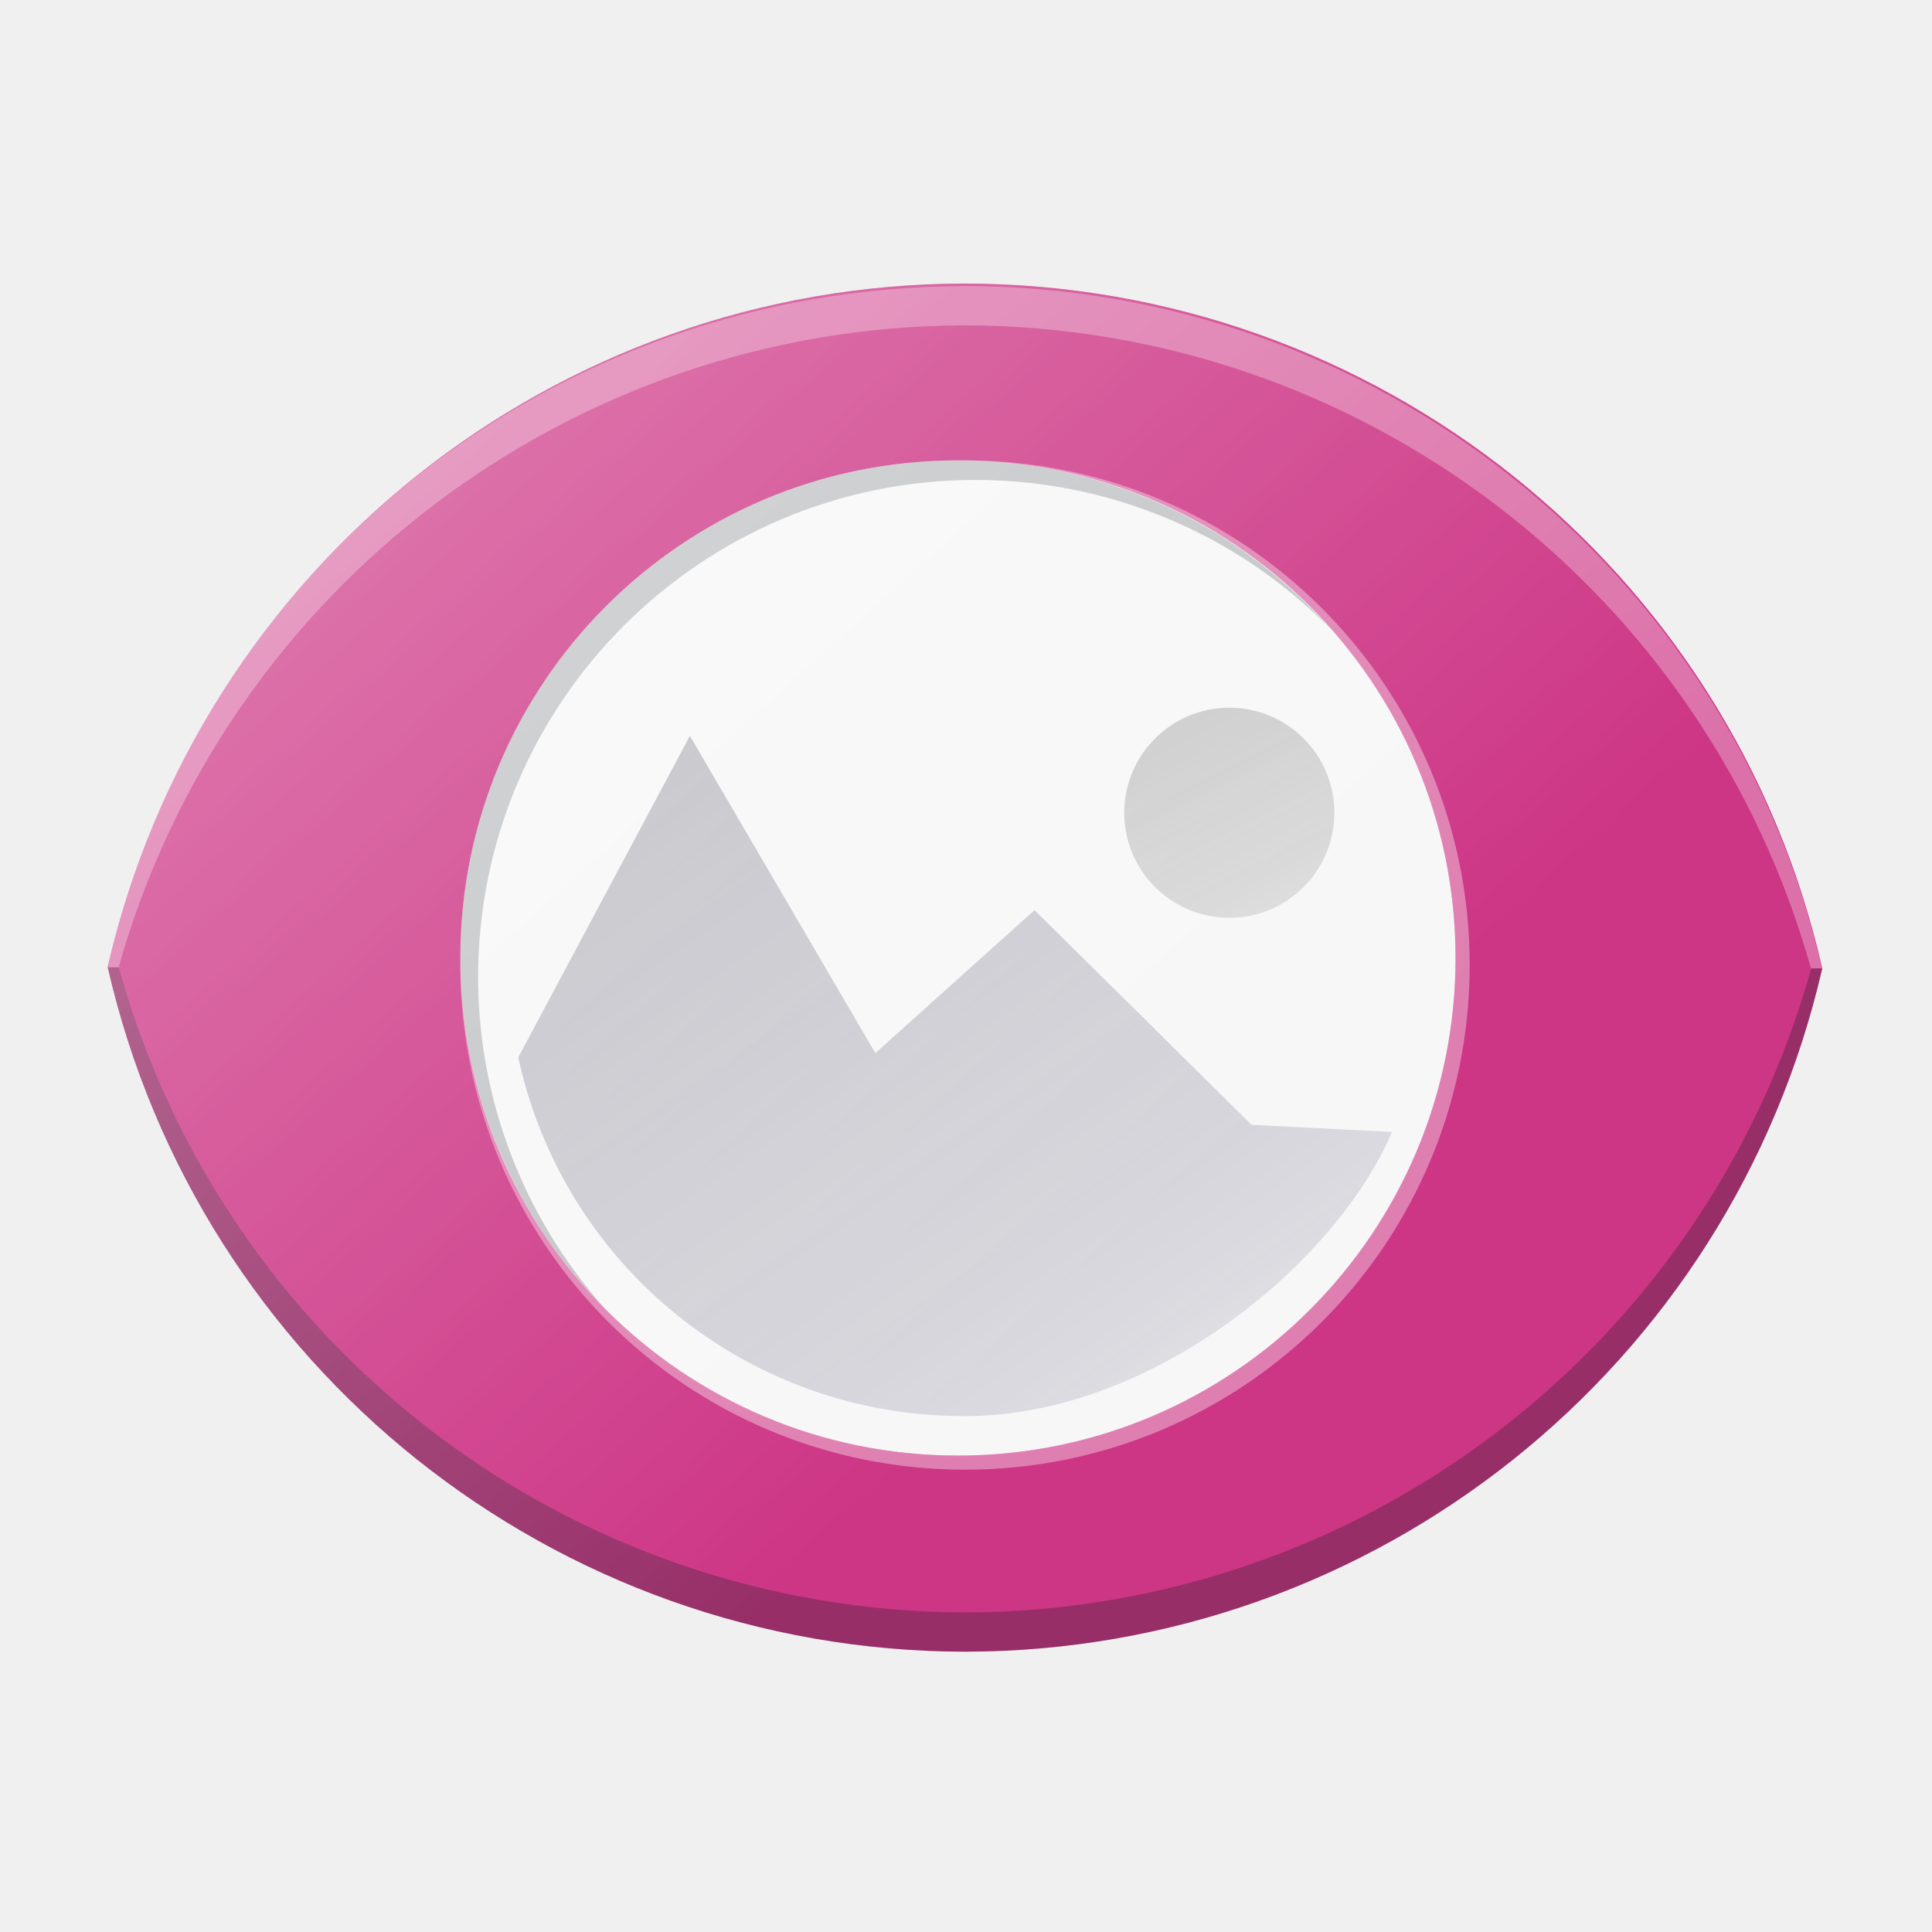
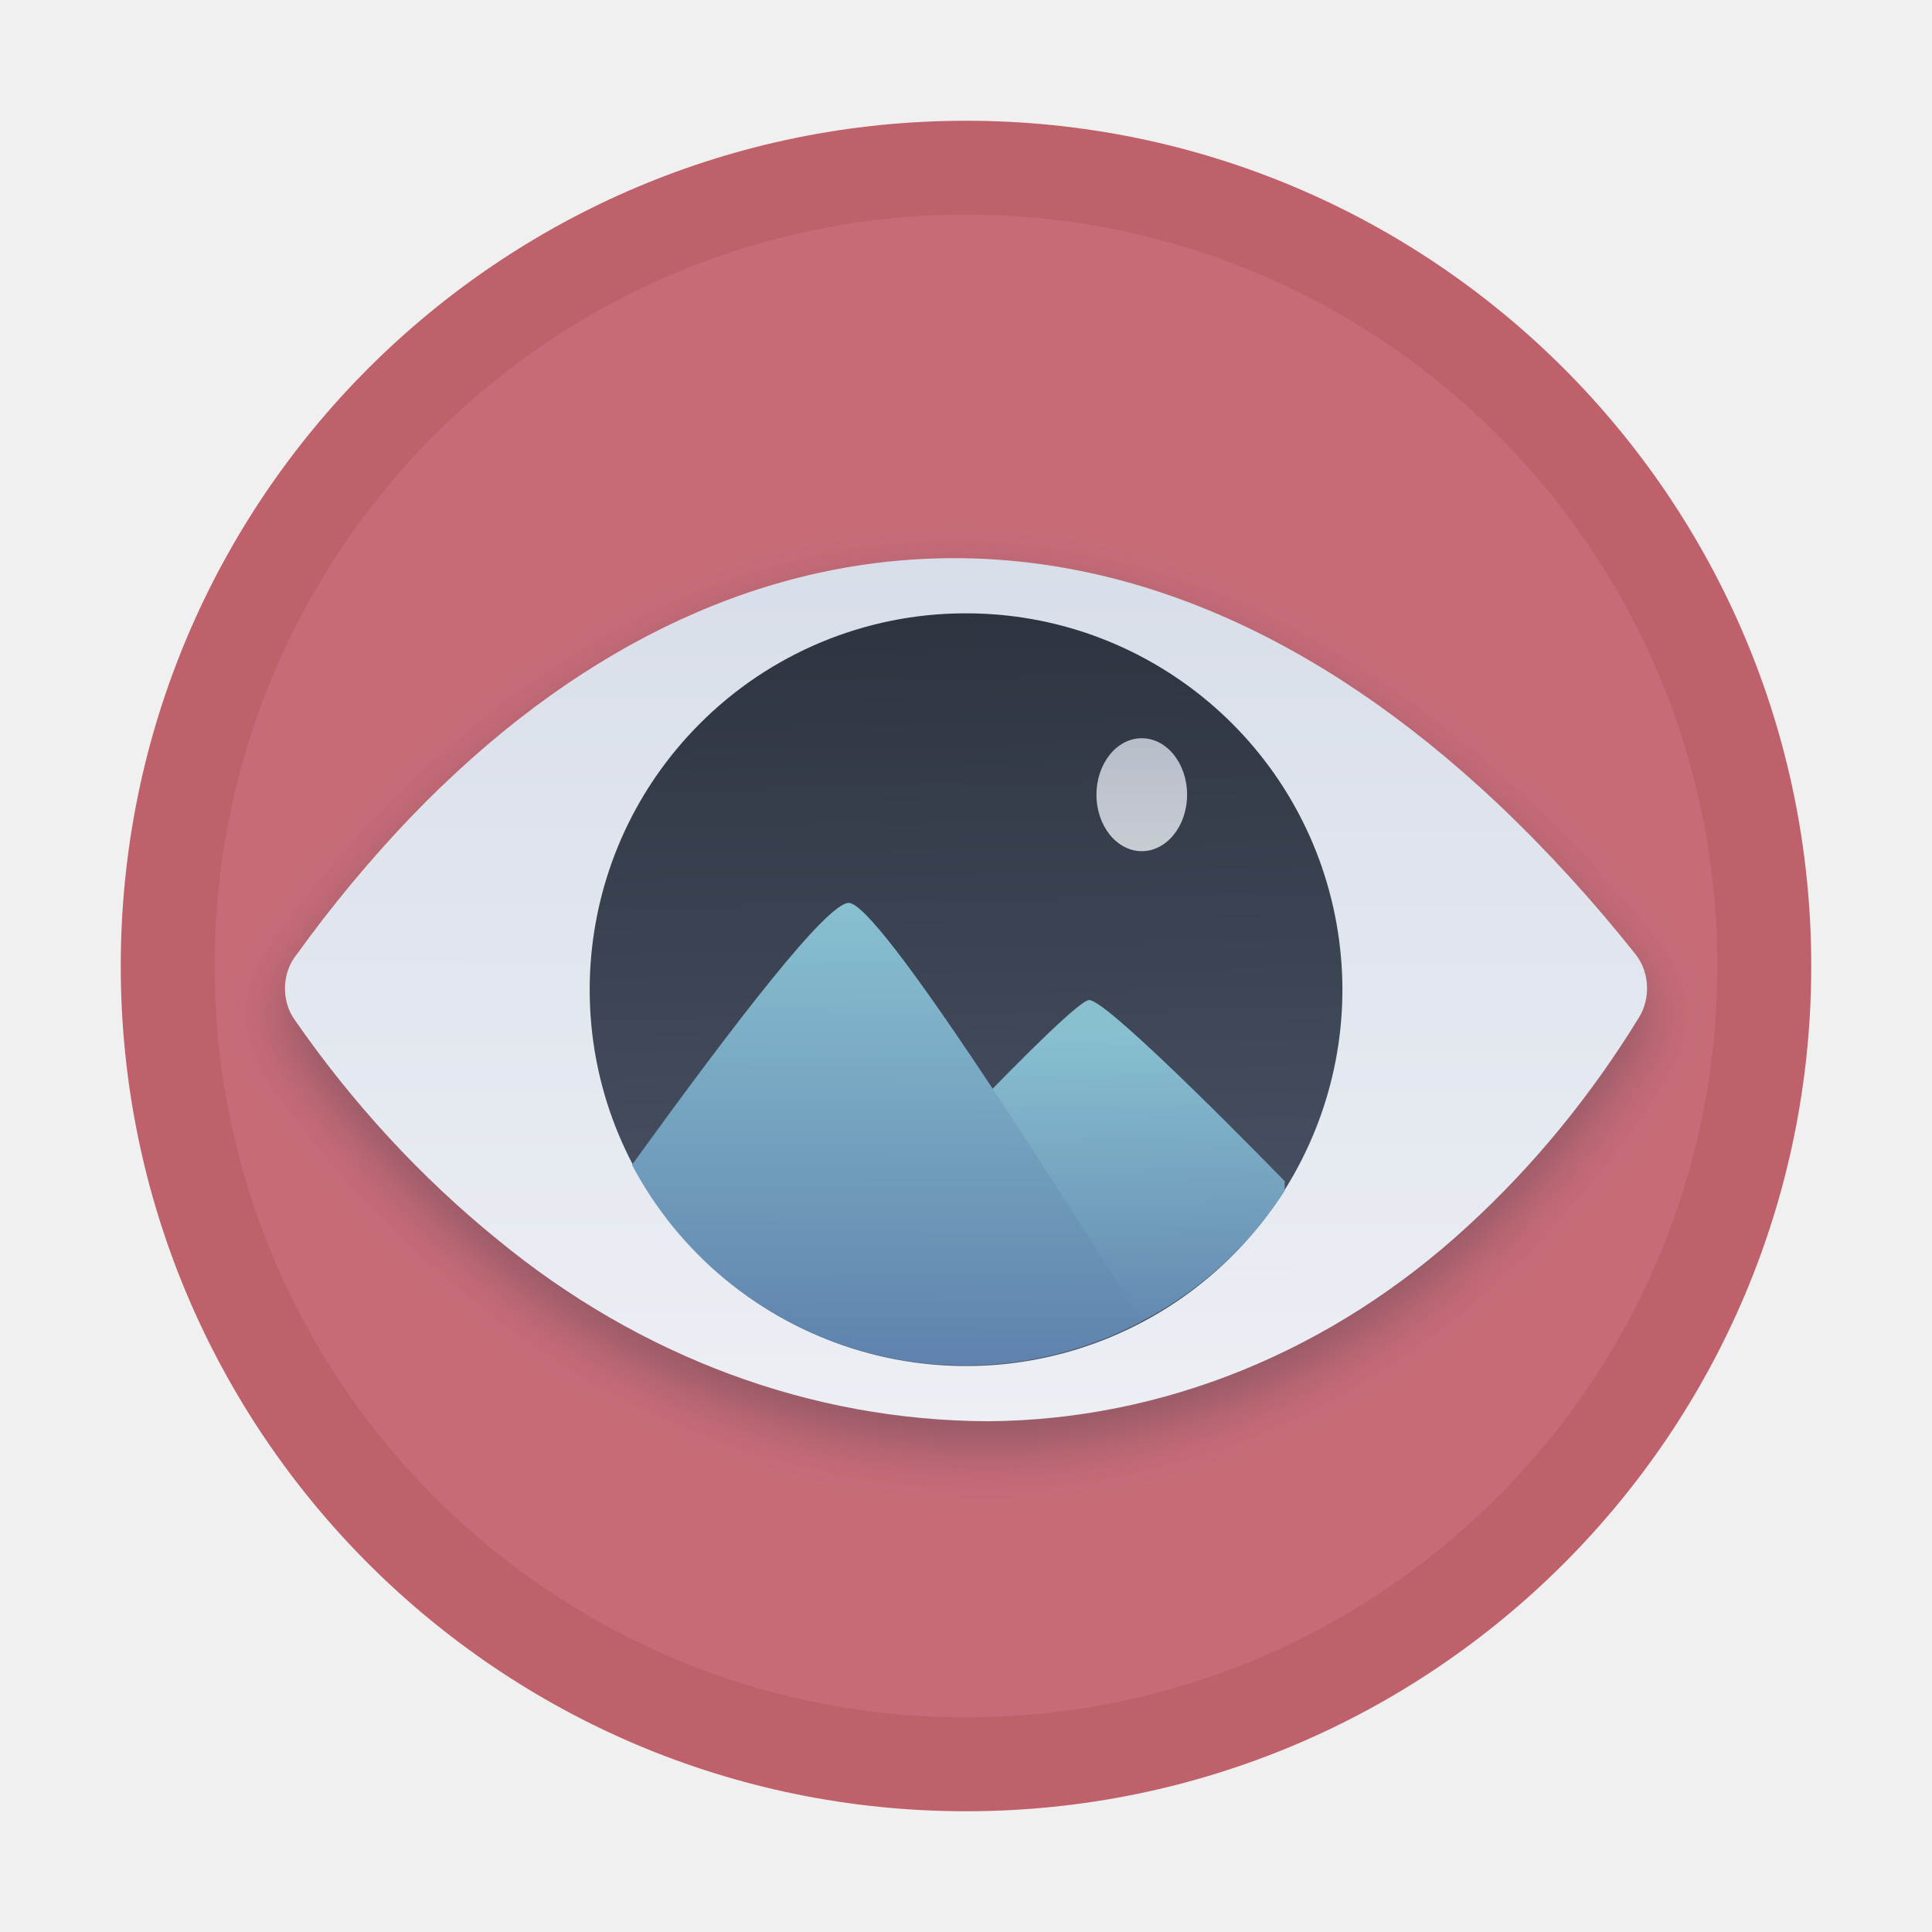
- <svg xmlns="http://www.w3.org/2000/svg" xmlns:xlink="http://www.w3.org/1999/xlink" width="48" height="48" viewBox="0 0 48 48" version="1.1">
-   <defs>
+ <svg xmlns="http://www.w3.org/2000/svg" xmlns:xlink="http://www.w3.org/1999/xlink" width="48" height="48" viewBox="0 0 48 48" version="1.1" id="svg230">
+   <defs id="defs202">
    <linearGradient id="linearGradient4204">
-       <stop offset="0" style="stop-color:#424242;stop-opacity:1;" />
-       <stop offset="1" style="stop-color:#424242;stop-opacity:0.328" />
+       <stop offset="0" style="stop-color:#424242;stop-opacity:1;" id="stop181" />
+       <stop offset="1" style="stop-color:#424242;stop-opacity:0.328" id="stop183" />
    </linearGradient>
    <linearGradient id="linearGradient4198">
-       <stop offset="0" style="stop-color:#23232b;stop-opacity:1" />
-       <stop style="stop-color:#332e56;stop-opacity:0.369" offset=".88" />
-       <stop offset="1" style="stop-color:#302e51;stop-opacity:0.176" />
+       <stop offset="0" style="stop-color:#23232b;stop-opacity:1" id="stop186" />
+       <stop style="stop-color:#332e56;stop-opacity:0.369" offset=".88" id="stop188" />
+       <stop offset="1" style="stop-color:#302e51;stop-opacity:0.176" id="stop190" />
    </linearGradient>
    <linearGradient id="linearGradient4416">
-       <stop style="stop-color:#ffffff;stop-opacity:0" offset="0" />
-       <stop style="stop-color:#ffffff;stop-opacity:1" offset="1" />
+       <stop style="stop-color:#ffffff;stop-opacity:0" offset="0" id="stop193" />
+       <stop style="stop-color:#ffffff;stop-opacity:1" offset="1" id="stop195" />
    </linearGradient>
    <linearGradient xlink:href="#linearGradient4416" id="linearGradient5033" gradientUnits="userSpaceOnUse" gradientTransform="matrix(0.9760952,0,0,0.9760952,43.29604,0.6156402)" x1="42.483" y1="35.069" x2="14.753" y2="4.339" />
    <linearGradient xlink:href="#linearGradient4198" id="linearGradient4194" gradientUnits="userSpaceOnUse" gradientTransform="matrix(1.080067,0,0,1.080067,-2.014721,1002.32)" x1="11.587" y1="5.757" x2="31.626" y2="35.134" />
    <linearGradient xlink:href="#linearGradient4204" id="linearGradient4196" gradientUnits="userSpaceOnUse" gradientTransform="matrix(1.108791,0,0,1.108791,-1.772208,-110.9791)" x1="23.926" y1="1011.621" x2="31.169" y2="1026.079" />
    <linearGradient xlink:href="#linearGradient4416" id="linearGradient4212" gradientUnits="userSpaceOnUse" gradientTransform="matrix(0.9760952,0,0,0.9760952,-16.70396,0.6156402)" x1="42.483" y1="35.069" x2="14.753" y2="4.339" />
+     <filter id="filter947" x="-0.049" y="-0.077" width="1.097" height="1.154" color-interpolation-filters="sRGB">
+       <feGaussianBlur stdDeviation="0.578" id="feGaussianBlur29" />
+     </filter>
+     <linearGradient id="linearGradient3738" x1="-24.014" x2="-24.047" y1="0.147" y2="18.525" gradientUnits="userSpaceOnUse" gradientTransform="matrix(1.188415,0,0,1.188415,129.3287,-18.94243)">
+       <stop stop-color="#d8dee9" offset="0" id="stop24" />
+       <stop stop-color="#eceff4" offset="1" id="stop26" />
+     </linearGradient>
+     <linearGradient id="linearGradient3334" x1="40.855" x2="41.064" y1="-15.079" y2="-4.453" gradientUnits="userSpaceOnUse" gradientTransform="matrix(1.739959,0,0,1.739959,29.9807,9.164785)">
+       <stop stop-color="#2e3440" offset="0" id="stop19" />
+       <stop stop-color="#4c566a" offset="1" id="stop21" />
+     </linearGradient>
+     <linearGradient id="linearGradient4322" x1="8.757" x2="8.726" y1="11.518" y2="9.102" gradientTransform="matrix(2.953406,0,0,3.441465,78.40378,-37.95678)" gradientUnits="userSpaceOnUse" xlink:href="#linearGradient3666" />
+     <linearGradient id="linearGradient3666">
+       <stop stop-color="#5e81ac" offset="0" id="stop8" />
+       <stop stop-color="#88c0d0" offset="1" id="stop10" />
+     </linearGradient>
+     <linearGradient id="linearGradient3668" x1="8.52" x2="8.531" y1="11.545" y2="8.06" gradientTransform="matrix(2.953406,0,0,3.319842,73.06211,-36.56656)" gradientUnits="userSpaceOnUse" xlink:href="#linearGradient3666" />
+     <linearGradient id="linearGradient5062" x1="10.908" x2="10.908" y1="6.763" y2="7.711" gradientTransform="matrix(2.953406,0,0,2.953406,73.24653,-33.94444)" gradientUnits="userSpaceOnUse">
+       <stop stop-color="#d8dee9" offset="0" id="stop14" />
+       <stop stop-color="#eceff4" offset="1" id="stop16" />
+     </linearGradient>
+     <filter id="filter947-3" x="-0.049" y="-0.077" width="1.097" height="1.154" color-interpolation-filters="sRGB">
+       <feGaussianBlur stdDeviation="0.578" id="feGaussianBlur29-6" />
+     </filter>
+     <linearGradient xlink:href="#linearGradient3738" id="linearGradient1204" gradientUnits="userSpaceOnUse" gradientTransform="matrix(1.188415,0,0,1.188415,52.2289,13.36729)" x1="-24.014" y1="0.147" x2="-24.047" y2="18.525" />
+     <linearGradient xlink:href="#linearGradient3334" id="linearGradient1206" gradientUnits="userSpaceOnUse" gradientTransform="matrix(1.739959,0,0,1.739959,-47.11908,41.47451)" x1="40.855" y1="-15.079" x2="41.064" y2="-4.453" />
+     <linearGradient xlink:href="#linearGradient3666" id="linearGradient1208" gradientUnits="userSpaceOnUse" gradientTransform="matrix(2.953406,0,0,3.441465,1.303993,-5.647063)" x1="8.757" y1="11.518" x2="8.726" y2="9.102" />
+     <linearGradient xlink:href="#linearGradient3666" id="linearGradient1210" gradientUnits="userSpaceOnUse" gradientTransform="matrix(2.953406,0,0,3.319842,-4.037678,-4.256839)" x1="8.52" y1="11.545" x2="8.531" y2="8.06" />
+     <linearGradient xlink:href="#linearGradient5062" id="linearGradient1212" gradientUnits="userSpaceOnUse" gradientTransform="matrix(2.953406,0,0,2.953406,-3.853258,-1.634721)" x1="10.908" y1="6.763" x2="10.908" y2="7.711" />
  </defs>
-   <g transform="translate(0,-1004.362)">
-     <path d="m 23.975,1011.407 a 21.875,21.875 0 0 0 -21.299,16.979 21.875,21.875 0 0 0 21.299,17.011 21.875,21.875 0 0 0 21.299,-16.979 21.875,21.875 0 0 0 -21.299,-17.011 z" style="color:#000000;clip-rule:nonzero;display:inline;overflow:visible;visibility:visible;opacity:1;isolation:auto;mix-blend-mode:normal;color-interpolation:sRGB;color-interpolation-filters:linearRGB;solid-color:#000000;solid-opacity:1;fill:#cd3585;fill-opacity:1;fill-rule:nonzero;stroke:none;stroke-width:1;stroke-linecap:butt;stroke-linejoin:miter;stroke-miterlimit:4;stroke-dasharray:none;stroke-dashoffset:0;stroke-opacity:1;marker:none;color-rendering:auto;image-rendering:auto;shape-rendering:auto;text-rendering:auto;enable-background:accumulate" />
-     <path d="m 2.678,1028.395 a 21.875,21.875 0 0 0 21.298,17.004 21.875,21.875 0 0 0 21.298,-16.977 l -0.273,0 a 21.875,21.875 0 0 1 -21.024,16.001 21.875,21.875 0 0 1 -21.027,-16.028 l -0.271,0 z" style="color:#000000;clip-rule:nonzero;display:inline;overflow:visible;visibility:visible;opacity:0.3;isolation:auto;mix-blend-mode:normal;color-interpolation:sRGB;color-interpolation-filters:linearRGB;solid-color:#000000;solid-opacity:1;fill:#161e25;fill-opacity:1;fill-rule:nonzero;stroke:none;stroke-width:2.8;stroke-linecap:butt;stroke-linejoin:miter;stroke-miterlimit:4;stroke-dasharray:none;stroke-dashoffset:0;stroke-opacity:0.55;marker:none;color-rendering:auto;image-rendering:auto;shape-rendering:auto;text-rendering:auto;enable-background:accumulate" />
-     <path d="m 23.975,1011.47 c -10.197,0.013 -19.027,6.957 -21.293,16.899 0.002,0.01 0.003,0.018 0.004,0.025 l 0.261,0 c 2.643,-9.386 11.227,-15.927 21.029,-15.949 9.791,0.022 18.376,6.547 21.016,15.976 l 0.275,0 c -2.29,-9.915 -11.115,-16.941 -21.291,-16.952 z" style="color:#000000;clip-rule:nonzero;display:inline;overflow:visible;visibility:visible;opacity:0.3;isolation:auto;mix-blend-mode:normal;color-interpolation:sRGB;color-interpolation-filters:linearRGB;solid-color:#000000;solid-opacity:1;fill:#ffffff;fill-opacity:1;fill-rule:nonzero;stroke:none;stroke-width:2.8;stroke-linecap:butt;stroke-linejoin:miter;stroke-miterlimit:4;stroke-dasharray:none;stroke-dashoffset:0;stroke-opacity:0.55;marker:none;color-rendering:auto;image-rendering:auto;shape-rendering:auto;text-rendering:auto;enable-background:accumulate" />
-     <circle r="12.363" cy="1028.163" cx="23.8" style="color:#000000;clip-rule:nonzero;display:inline;overflow:visible;visibility:visible;opacity:1;isolation:auto;mix-blend-mode:normal;color-interpolation:sRGB;color-interpolation-filters:linearRGB;solid-color:#000000;solid-opacity:1;fill:#f7f7f7;fill-opacity:1;fill-rule:nonzero;stroke:none;stroke-width:1;stroke-linecap:butt;stroke-linejoin:miter;stroke-miterlimit:4;stroke-dasharray:none;stroke-dashoffset:0;stroke-opacity:1;marker:none;color-rendering:auto;image-rendering:auto;shape-rendering:auto;text-rendering:auto;enable-background:accumulate" />
-     <path d="m 17.14,1022.645 -4.264,7.987 c 1.124,5.194 5.716,8.904 11.031,8.911 4.601,0.051 9.26,-3.728 10.676,-7.058 l -3.488,-0.177 -5.393,-5.334 -3.954,3.553 z" style="opacity:0.391;fill:url(#linearGradient4194);fill-opacity:1;fill-rule:evenodd;stroke:none;stroke-width:1px;stroke-linecap:butt;stroke-linejoin:miter;stroke-opacity:1" />
-     <circle r="2.61" cy="1024.555" cx="30.542" style="color:#000000;clip-rule:nonzero;display:inline;overflow:visible;visibility:visible;opacity:0.458;isolation:auto;mix-blend-mode:normal;color-interpolation:sRGB;color-interpolation-filters:linearRGB;solid-color:#000000;solid-opacity:1;fill:url(#linearGradient4196);fill-opacity:1;fill-rule:nonzero;stroke:none;stroke-width:1;stroke-linecap:butt;stroke-linejoin:miter;stroke-miterlimit:4;stroke-dasharray:none;stroke-dashoffset:0;stroke-opacity:1;marker:none;color-rendering:auto;image-rendering:auto;shape-rendering:auto;text-rendering:auto;enable-background:accumulate" />
-     <path d="m 23.8,1015.801 a 12.363,12.363 0 0 0 -12.362,12.362 12.363,12.363 0 0 0 4.165,9.239 12.363,12.363 0 0 1 -3.169,-8.243 12.363,12.363 0 0 1 12.362,-12.362 12.363,12.363 0 0 1 8.197,3.123 12.363,12.363 0 0 0 -9.193,-4.119 z" style="color:#000000;clip-rule:nonzero;display:inline;overflow:visible;visibility:visible;opacity:0;isolation:auto;mix-blend-mode:normal;color-interpolation:sRGB;color-interpolation-filters:linearRGB;solid-color:#000000;solid-opacity:1;fill:#161e25;fill-opacity:1;fill-rule:nonzero;stroke:none;stroke-width:2.8;stroke-linecap:butt;stroke-linejoin:miter;stroke-miterlimit:4;stroke-dasharray:none;stroke-dashoffset:0;stroke-opacity:0.55;marker:none;color-rendering:auto;image-rendering:auto;shape-rendering:auto;text-rendering:auto;enable-background:accumulate" />
-     <path d="m 23.8,1015.801 a 12.363,12.363 0 0 0 -12.362,12.362 12.363,12.363 0 0 0 3.572,8.687 12.363,12.363 0 0 1 -3.132,-8.202 12.363,12.363 0 0 1 12.362,-12.362 12.363,12.363 0 0 1 8.782,3.667 12.363,12.363 0 0 0 -9.222,-4.152 z" style="color:#000000;clip-rule:nonzero;display:inline;overflow:visible;visibility:visible;opacity:0.242;isolation:auto;mix-blend-mode:normal;color-interpolation:sRGB;color-interpolation-filters:linearRGB;solid-color:#000000;solid-opacity:1;fill:#161e25;fill-opacity:1;fill-rule:nonzero;stroke:none;stroke-width:2.8;stroke-linecap:butt;stroke-linejoin:miter;stroke-miterlimit:4;stroke-dasharray:none;stroke-dashoffset:0;stroke-opacity:0.55;marker:none;color-rendering:auto;image-rendering:auto;shape-rendering:auto;text-rendering:auto;enable-background:accumulate" />
-     <path d="m 23.977,1015.801 a 12.539,12.539 0 0 0 -0.103,0 12.363,12.363 0 0 1 12.288,12.358 12.363,12.363 0 0 1 -12.362,12.366 12.363,12.363 0 0 1 -12.358,-12.261 12.539,12.539 0 0 0 -0.004,0.073 12.539,12.539 0 0 0 12.539,12.539 12.539,12.539 0 0 0 12.537,-12.539 12.539,12.539 0 0 0 -12.537,-12.537 z" style="color:#000000;clip-rule:nonzero;display:inline;overflow:visible;visibility:visible;opacity:0.367;isolation:auto;mix-blend-mode:normal;color-interpolation:sRGB;color-interpolation-filters:linearRGB;solid-color:#000000;solid-opacity:1;fill:#ffffff;fill-opacity:1;fill-rule:nonzero;stroke:none;stroke-width:2.8;stroke-linecap:butt;stroke-linejoin:miter;stroke-miterlimit:4;stroke-dasharray:none;stroke-dashoffset:0;stroke-opacity:0.55;marker:none;color-rendering:auto;image-rendering:auto;shape-rendering:auto;text-rendering:auto;enable-background:accumulate" />
-   </g>
-   <g style="display:inline">
-     <path d="M 83.975,7.045 A 21.875,21.875 0 0 0 62.677,24.024 21.875,21.875 0 0 0 83.975,41.035 21.875,21.875 0 0 0 105.274,24.056 21.875,21.875 0 0 0 83.975,7.045 Z" style="color:#000000;clip-rule:nonzero;display:inline;overflow:visible;visibility:visible;opacity:0.45;isolation:auto;mix-blend-mode:normal;color-interpolation:sRGB;color-interpolation-filters:linearRGB;solid-color:#000000;solid-opacity:1;fill:url(#linearGradient5033);fill-opacity:1;fill-rule:nonzero;stroke:none;stroke-width:1;stroke-linecap:butt;stroke-linejoin:miter;stroke-miterlimit:4;stroke-dasharray:none;stroke-dashoffset:0;stroke-opacity:1;marker:none;color-rendering:auto;image-rendering:auto;shape-rendering:auto;text-rendering:auto;enable-background:accumulate" />
-     <path style="color:#000000;clip-rule:nonzero;display:inline;overflow:visible;visibility:visible;opacity:0.45;isolation:auto;mix-blend-mode:normal;color-interpolation:sRGB;color-interpolation-filters:linearRGB;solid-color:#000000;solid-opacity:1;fill:url(#linearGradient4212);fill-opacity:1;fill-rule:nonzero;stroke:none;stroke-width:1;stroke-linecap:butt;stroke-linejoin:miter;stroke-miterlimit:4;stroke-dasharray:none;stroke-dashoffset:0;stroke-opacity:1;marker:none;color-rendering:auto;image-rendering:auto;shape-rendering:auto;text-rendering:auto;enable-background:accumulate" d="M 23.975,7.045 A 21.875,21.875 0 0 0 2.677,24.024 21.875,21.875 0 0 0 23.975,41.035 21.875,21.875 0 0 0 45.274,24.056 21.875,21.875 0 0 0 23.975,7.045 Z" />
-   </g>
+   <circle cx="24" cy="24" r="21" style="stroke-width:0.778;paint-order:stroke fill markers;fill:#bf616a;fill-opacity:1" id="circle2" />
+   <circle cx="24" cy="24" r="18.667" opacity="0.15" style="stroke-width:0.778;paint-order:stroke fill markers;fill:#c76b78;fill-opacity:1;opacity:1" id="circle4" />
+   <path d="m -37.748,9.241 a 24.727,28.236 0 0 1 2.391,-2.879 c 3.33,-3.461 7.116,-5.31 11.036,-5.405 3.92,-0.095 7.899,1.566 11.666,5.112 a 28.247,32.255 0 0 1 2.905,3.175 0.927,1.058 0 0 1 0.058,1.323 18.508,21.135 0 0 1 -3.564,4.342 16.11,18.396 0 0 1 -10.04,4.088 17.609,20.108 0 0 1 -10.255,-3.799 20.703,23.64 0 0 1 -4.242,-4.598 0.913,1.042 0 0 1 0.044,-1.357 z" fill="#2e3440" filter="url(#filter947)" opacity="0.349" stroke-width="0.248" id="path47-2" transform="matrix(1.188415,0,0,1.188415,52.2289,13.36729)" style="filter:url(#filter947-3)" />
+   <path d="m 7.369,23.717 a 29.386,33.556 0 0 1 2.842,-3.421 c 3.957,-4.113 8.456,-6.311 13.115,-6.424 4.659,-0.113 9.387,1.861 13.864,6.075 a 33.569,38.332 0 0 1 3.453,3.773 1.101,1.258 0 0 1 0.069,1.572 21.995,25.117 0 0 1 -4.235,5.16 19.145,21.862 0 0 1 -11.932,4.858 20.927,23.897 0 0 1 -12.187,-4.515 24.604,28.094 0 0 1 -5.042,-5.465 1.085,1.239 0 0 1 0.052,-1.613 z" fill="url(#linearGradient3738)" stroke-width="0.294" id="path49-7" style="fill:url(#linearGradient1204)" />
+   <path d="m 23.967,15.238 a 9.35,9.35 0 1 1 -6.601,2.762 9.318,9.318 0 0 1 6.601,-2.762 z" fill="url(#linearGradient3334)" stroke-width="0.46" id="path51-0" style="fill:url(#linearGradient1206)" />
+   <path d="m 27.061,24.845 v 0.001 c -0.425,-1.62e-4 -5.153,5.063 -7.663,7.786 a 9.35,9.35 0 0 0 12.52,-3.046 v -0.24 c 0,0 -4.37,-4.5 -4.857,-4.5 z" fill="url(#linearGradient4322)" stroke-width="0.843" id="path53-9" style="fill:url(#linearGradient1208)" />
+   <path d="m 21.082,22.432 c -0.548,0.024 -2.761,2.885 -5.38,6.509 a 9.35,9.35 0 0 0 12.667,3.884 c -2.034,-3.22 -6.555,-10.425 -7.287,-10.393 z" fill="url(#linearGradient3668)" stroke-width="0.828" id="path55-3" style="fill:url(#linearGradient1210)" />
+   <ellipse cx="28.367" cy="19.744" rx="1.126" ry="1.403" fill="url(#linearGradient5062)" opacity="0.8" stroke-width="2.953" id="ellipse57-6" style="fill:url(#linearGradient1212)" />
</svg>
